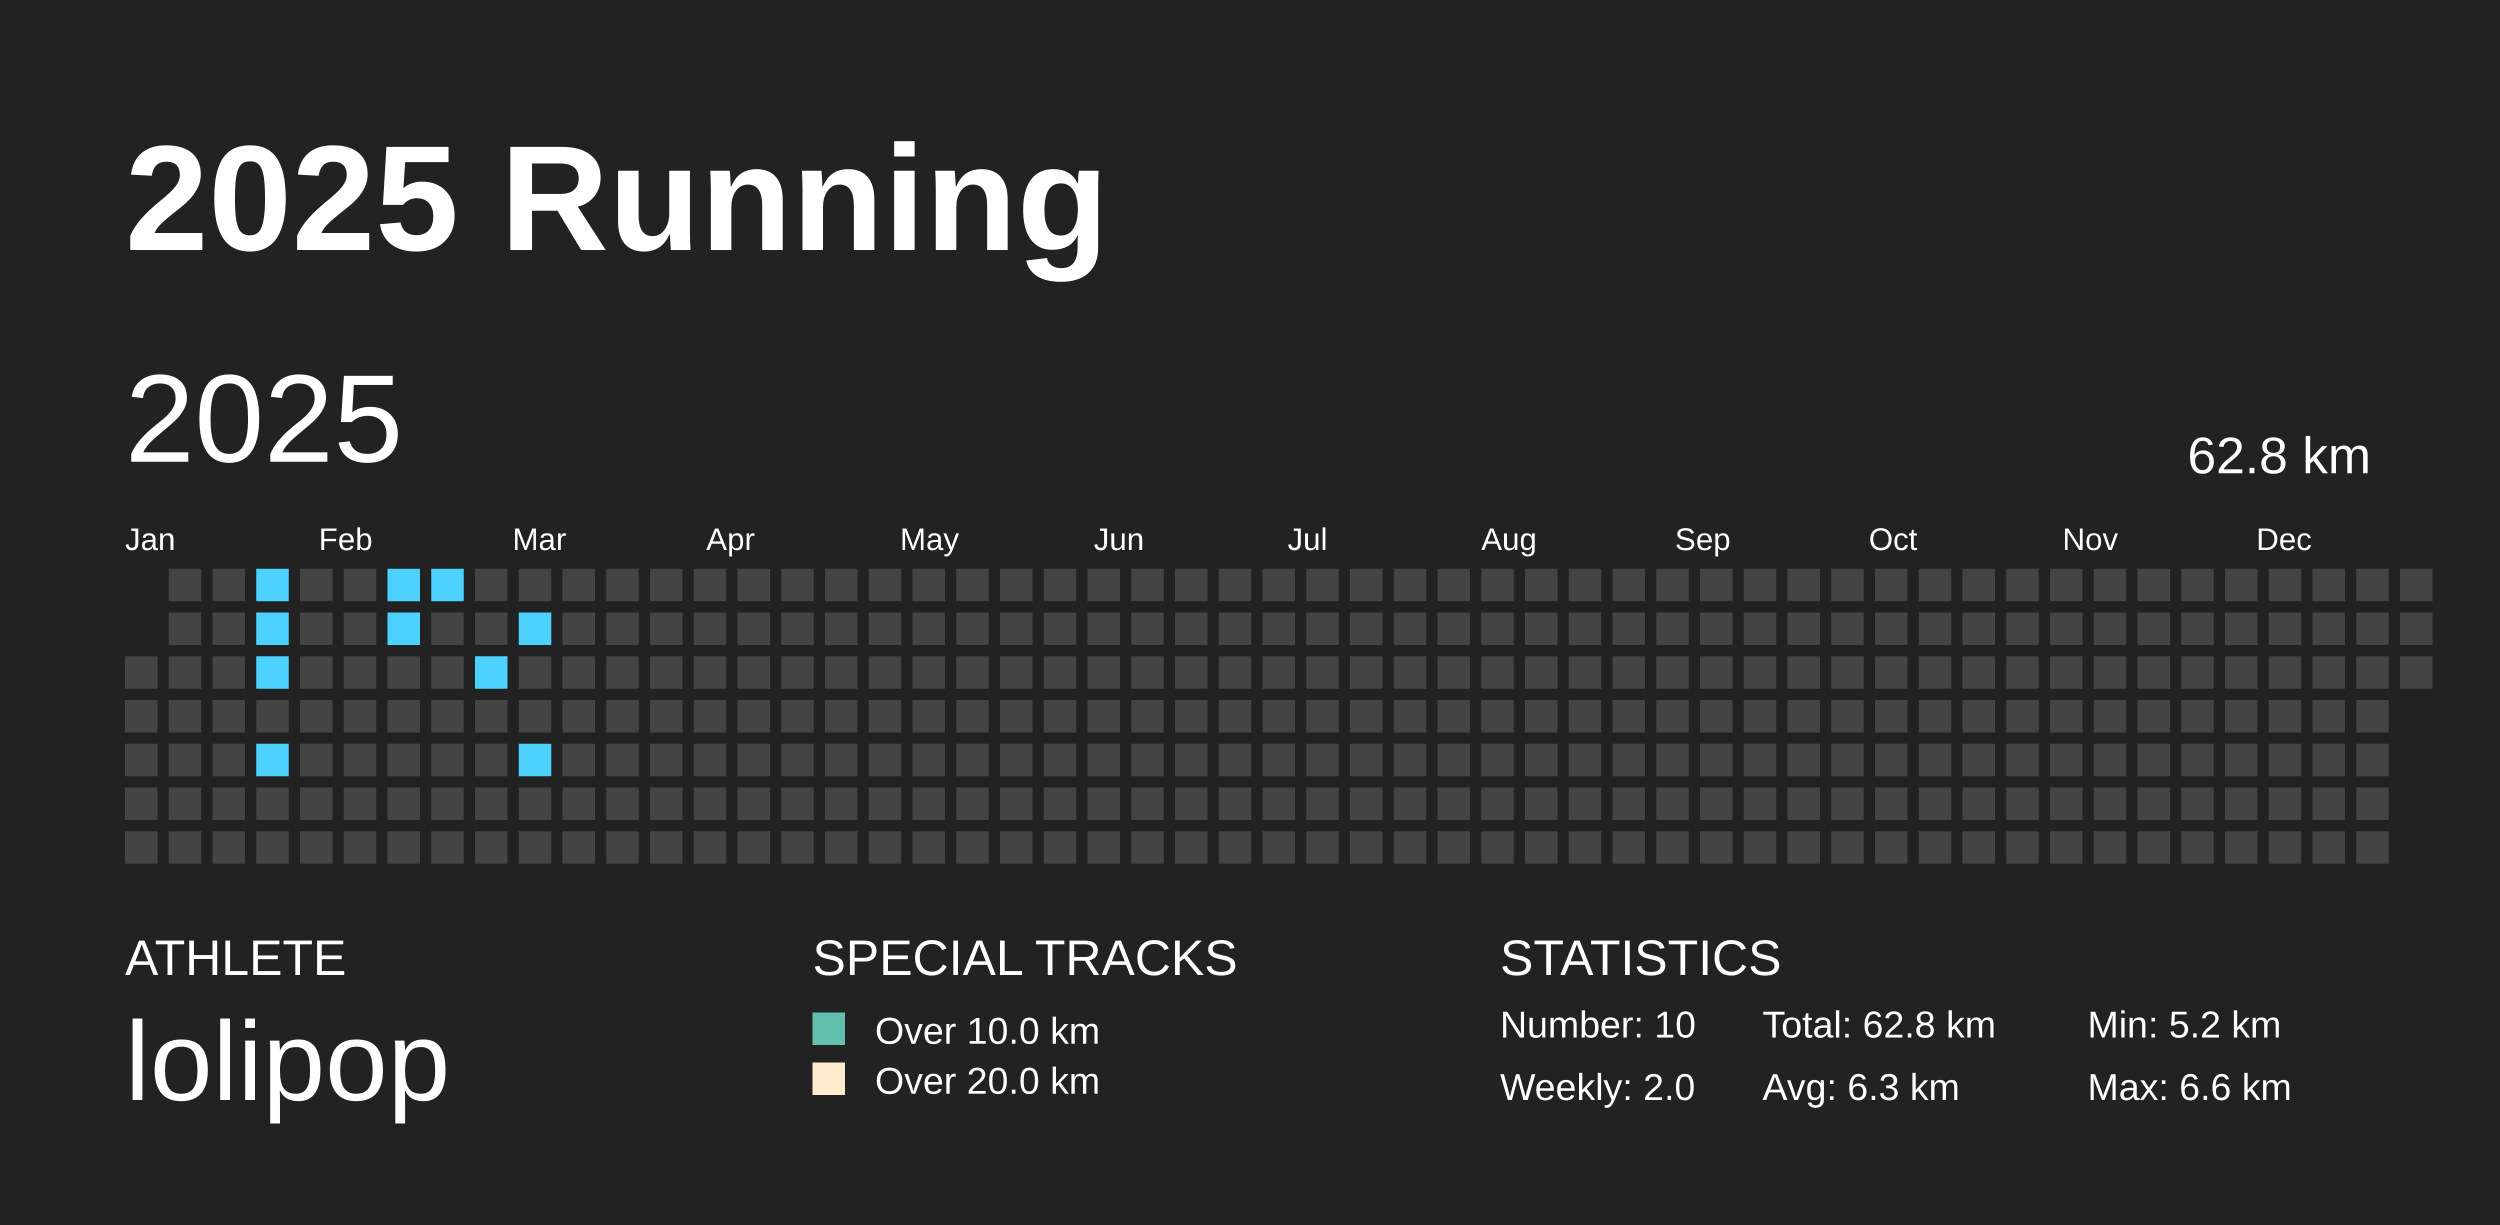
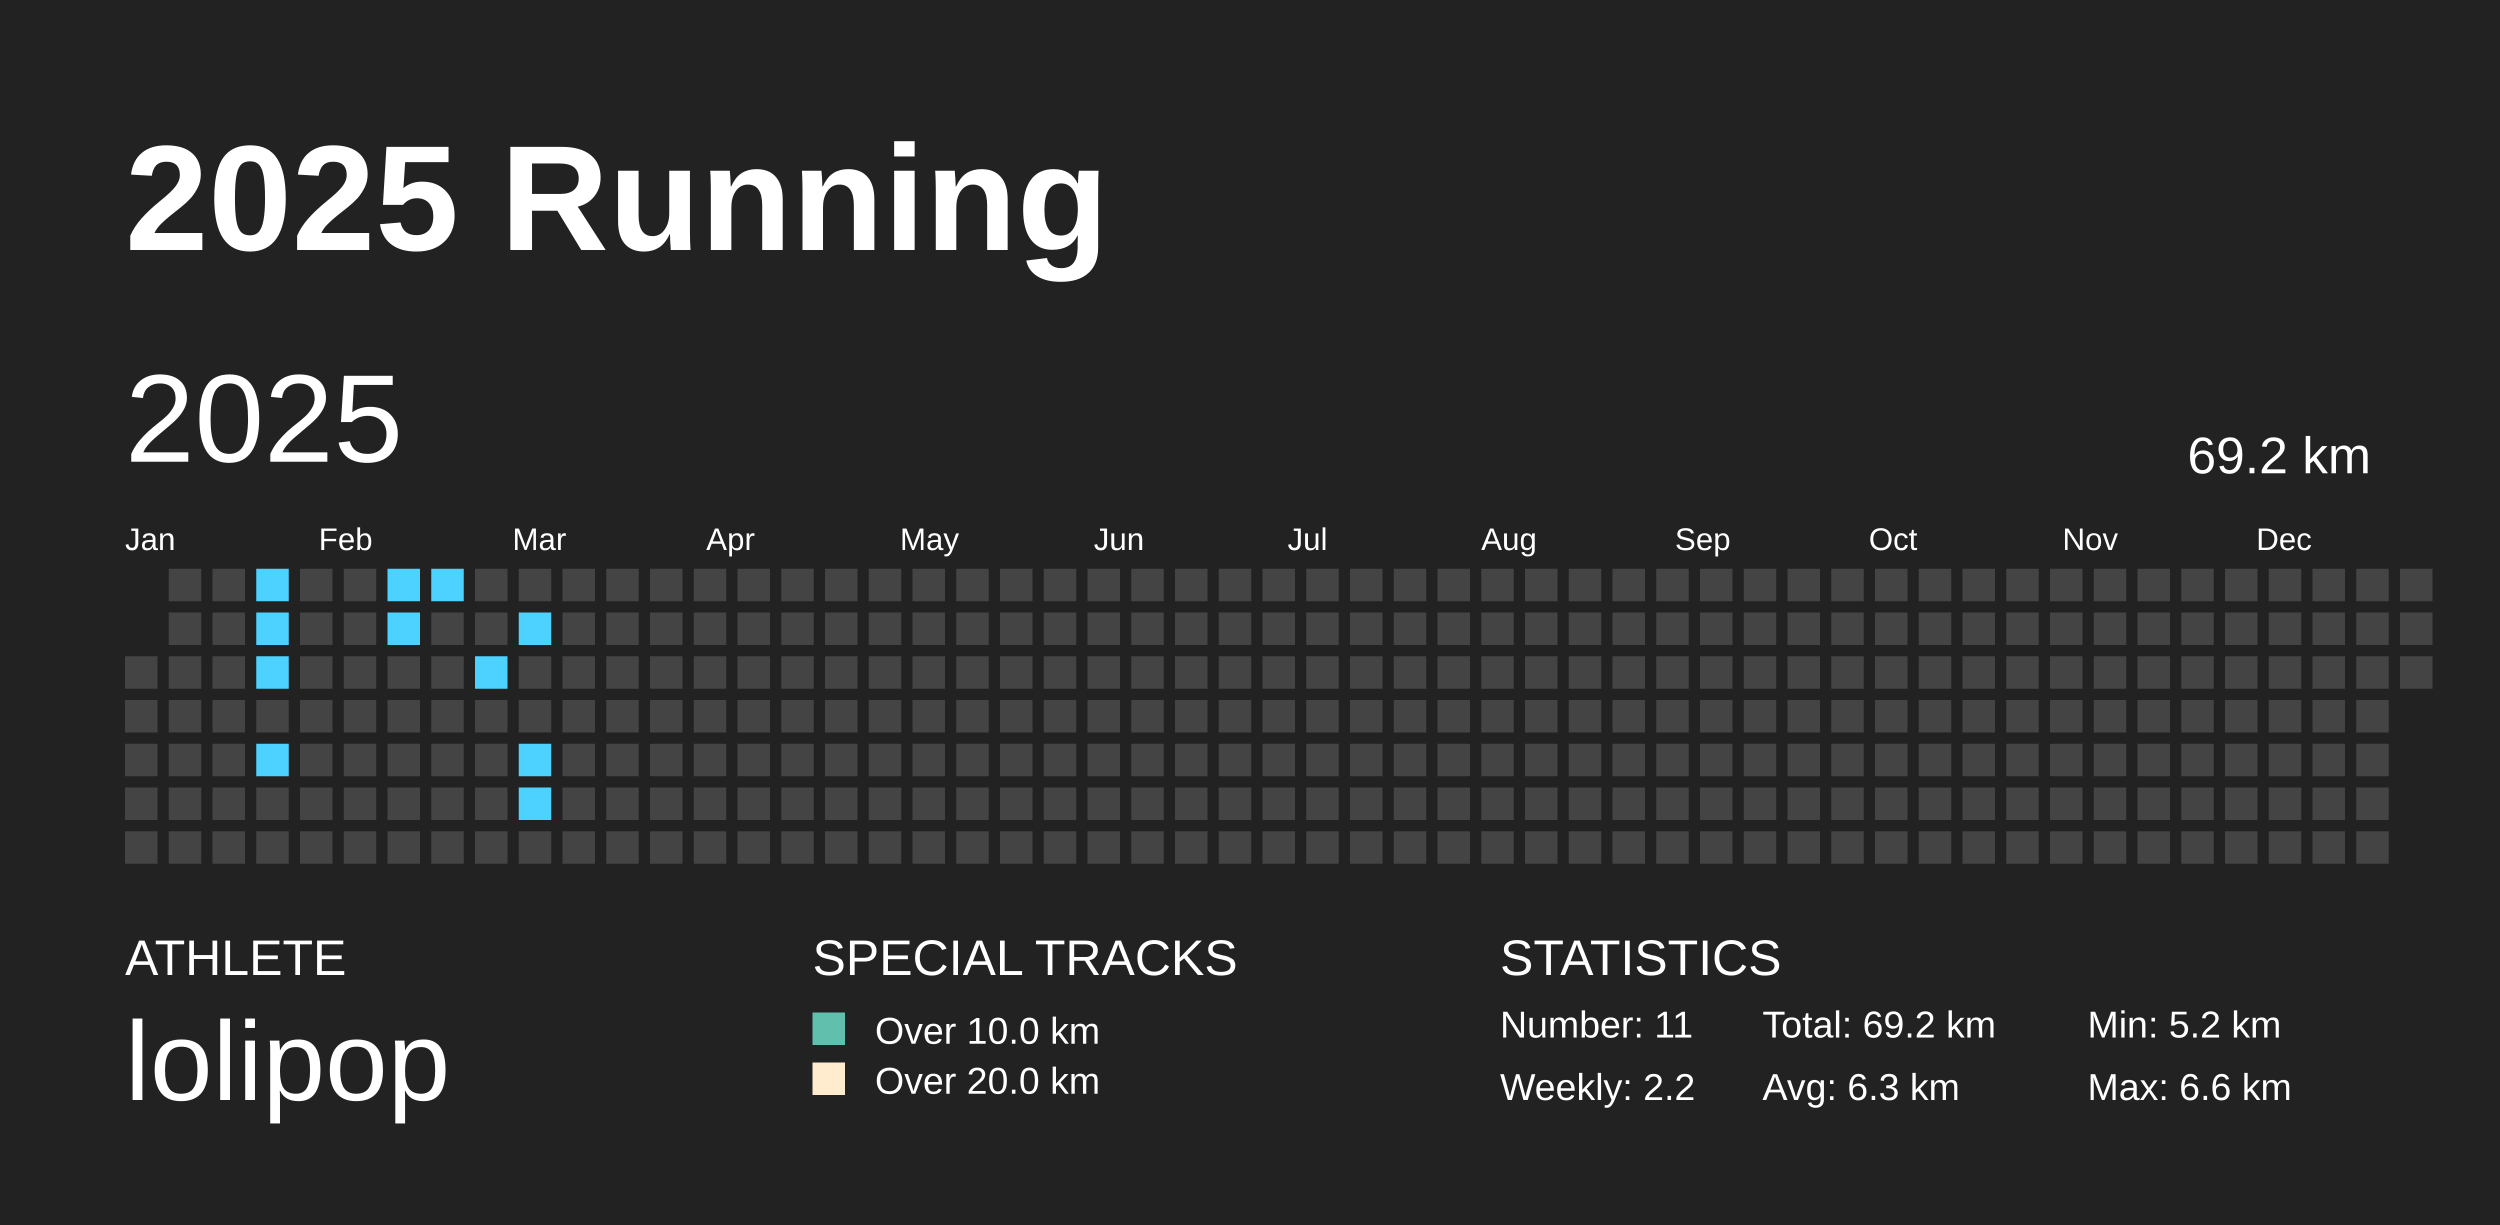
<svg xmlns="http://www.w3.org/2000/svg" baseProfile="full" height="98mm" version="1.1" viewBox="0,0,200,98" width="200mm">
  <defs />
  <rect fill="#222222" height="98" width="200" x="0" y="0" />
  <text fill="#FFFFFF" style="font-size:12px; font-family:Arial; font-weight:bold;" x="10" y="20">2025 Running</text>
  <text fill="#FFFFFF" style="font-size:4px; font-family:Arial" x="10" y="78">ATHLETE</text>
  <text fill="#FFFFFF" style="font-size:9px; font-family:Arial" x="10" y="88">lolipop</text>
  <text fill="#FFFFFF" style="font-size:4px; font-family:Arial" x="65" y="78">SPECIAL TRACKS</text>
  <rect fill="#61bfad" height="2.6" width="2.6" x="65" y="81" />
  <text fill="#FFFFFF" style="font-size:3px; font-family:Arial" x="70" y="83.5">Over 10.0 km</text>
  <rect fill="#ffebcd" height="2.6" width="2.6" x="65" y="85" />
  <text fill="#FFFFFF" style="font-size:3px; font-family:Arial" x="70" y="87.5">Over 20.0 km</text>
  <text fill="#FFFFFF" style="font-size:4px; font-family:Arial" x="120" y="78">STATISTICS</text>
-   <text fill="#FFFFFF" style="font-size:3px; font-family:Arial" x="120" y="83">Number: 10</text>
-   <text fill="#FFFFFF" style="font-size:3px; font-family:Arial" x="120" y="88">Weekly: 2.0</text>
-   <text fill="#FFFFFF" style="font-size:3px; font-family:Arial" x="141" y="83">Total: 62.8 km</text>
+   <text fill="#FFFFFF" style="font-size:3px; font-family:Arial" x="120" y="83">Number: 11</text>
+   <text fill="#FFFFFF" style="font-size:3px; font-family:Arial" x="120" y="88">Weekly: 2.2</text>
+   <text fill="#FFFFFF" style="font-size:3px; font-family:Arial" x="141" y="83">Total: 69.2 km</text>
  <text fill="#FFFFFF" style="font-size:3px; font-family:Arial" x="141" y="88">Avg: 6.3 km</text>
  <text fill="#FFFFFF" style="font-size:3px; font-family:Arial" x="167" y="83">Min: 5.2 km</text>
  <text fill="#FFFFFF" style="font-size:3px; font-family:Arial" x="167" y="88">Max: 6.6 km</text>
  <text dominant-baseline="hanging" fill="#FFFFFF" style="font-size:10.0px; font-family:Arial;" x="10" y="30">2025</text>
-   <text dominant-baseline="hanging" fill="#FFFFFF" style="font-size:4.125px; font-family:Arial;" x="175" y="35">62.8 km</text>
+   <text dominant-baseline="hanging" fill="#FFFFFF" style="font-size:4.125px; font-family:Arial;" x="175" y="35">69.2 km</text>
  <text fill="#FFFFFF" style="font-size:2.5px; font-family:Arial" x="10.0" y="44">Jan</text>
  <text fill="#FFFFFF" style="font-size:2.5px; font-family:Arial" x="25.5" y="44">Feb</text>
  <text fill="#FFFFFF" style="font-size:2.5px; font-family:Arial" x="41.0" y="44">Mar</text>
  <text fill="#FFFFFF" style="font-size:2.5px; font-family:Arial" x="56.5" y="44">Apr</text>
  <text fill="#FFFFFF" style="font-size:2.5px; font-family:Arial" x="72.0" y="44">May</text>
  <text fill="#FFFFFF" style="font-size:2.5px; font-family:Arial" x="87.5" y="44">Jun</text>
  <text fill="#FFFFFF" style="font-size:2.5px; font-family:Arial" x="103.0" y="44">Jul</text>
  <text fill="#FFFFFF" style="font-size:2.5px; font-family:Arial" x="118.5" y="44">Aug</text>
  <text fill="#FFFFFF" style="font-size:2.5px; font-family:Arial" x="134.0" y="44">Sep</text>
  <text fill="#FFFFFF" style="font-size:2.5px; font-family:Arial" x="149.5" y="44">Oct</text>
  <text fill="#FFFFFF" style="font-size:2.5px; font-family:Arial" x="165.0" y="44">Nov</text>
  <text fill="#FFFFFF" style="font-size:2.5px; font-family:Arial" x="180.5" y="44">Dec</text>
  <rect fill="#444444" height="2.6" width="2.6" x="10.0" y="52.5" />
  <rect fill="#444444" height="2.6" width="2.6" x="10.0" y="56.0" />
  <rect fill="#444444" height="2.6" width="2.6" x="10.0" y="59.5" />
  <rect fill="#444444" height="2.6" width="2.6" x="10.0" y="63.0" />
  <rect fill="#444444" height="2.6" width="2.6" x="10.0" y="66.5" />
  <rect fill="#444444" height="2.6" width="2.6" x="13.5" y="45.5" />
  <rect fill="#444444" height="2.6" width="2.6" x="13.5" y="49.0" />
  <rect fill="#444444" height="2.6" width="2.6" x="13.5" y="52.5" />
  <rect fill="#444444" height="2.6" width="2.6" x="13.5" y="56.0" />
  <rect fill="#444444" height="2.6" width="2.6" x="13.5" y="59.5" />
  <rect fill="#444444" height="2.6" width="2.6" x="13.5" y="63.0" />
  <rect fill="#444444" height="2.6" width="2.6" x="13.5" y="66.5" />
  <rect fill="#444444" height="2.6" width="2.6" x="17.0" y="45.5" />
  <rect fill="#444444" height="2.6" width="2.6" x="17.0" y="49.0" />
  <rect fill="#444444" height="2.6" width="2.6" x="17.0" y="52.5" />
  <rect fill="#444444" height="2.6" width="2.6" x="17.0" y="56.0" />
  <rect fill="#444444" height="2.6" width="2.6" x="17.0" y="59.5" />
  <rect fill="#444444" height="2.6" width="2.6" x="17.0" y="63.0" />
  <rect fill="#444444" height="2.6" width="2.6" x="17.0" y="66.5" />
  <rect fill="#4DD2FF" height="2.6" width="2.6" x="20.5" y="45.5" />
  <rect fill="#4DD2FF" height="2.6" width="2.6" x="20.5" y="49.0" />
  <rect fill="#4DD2FF" height="2.6" width="2.6" x="20.5" y="52.5" />
  <rect fill="#444444" height="2.6" width="2.6" x="20.5" y="56.0" />
  <rect fill="#4DD2FF" height="2.6" width="2.6" x="20.5" y="59.5" />
  <rect fill="#444444" height="2.6" width="2.6" x="20.5" y="63.0" />
  <rect fill="#444444" height="2.6" width="2.6" x="20.5" y="66.5" />
  <rect fill="#444444" height="2.6" width="2.6" x="24.0" y="45.5" />
  <rect fill="#444444" height="2.6" width="2.6" x="24.0" y="49.0" />
  <rect fill="#444444" height="2.6" width="2.6" x="24.0" y="52.5" />
  <rect fill="#444444" height="2.6" width="2.6" x="24.0" y="56.0" />
  <rect fill="#444444" height="2.6" width="2.6" x="24.0" y="59.5" />
  <rect fill="#444444" height="2.6" width="2.6" x="24.0" y="63.0" />
  <rect fill="#444444" height="2.6" width="2.6" x="24.0" y="66.5" />
  <rect fill="#444444" height="2.6" width="2.6" x="27.5" y="45.5" />
  <rect fill="#444444" height="2.6" width="2.6" x="27.5" y="49.0" />
  <rect fill="#444444" height="2.6" width="2.6" x="27.5" y="52.5" />
  <rect fill="#444444" height="2.6" width="2.6" x="27.5" y="56.0" />
  <rect fill="#444444" height="2.6" width="2.6" x="27.5" y="59.5" />
  <rect fill="#444444" height="2.6" width="2.6" x="27.5" y="63.0" />
  <rect fill="#444444" height="2.6" width="2.6" x="27.5" y="66.5" />
  <rect fill="#4DD2FF" height="2.6" width="2.6" x="31.0" y="45.5" />
  <rect fill="#4DD2FF" height="2.6" width="2.6" x="31.0" y="49.0" />
  <rect fill="#444444" height="2.6" width="2.6" x="31.0" y="52.5" />
  <rect fill="#444444" height="2.6" width="2.6" x="31.0" y="56.0" />
  <rect fill="#444444" height="2.6" width="2.6" x="31.0" y="59.5" />
  <rect fill="#444444" height="2.6" width="2.6" x="31.0" y="63.0" />
  <rect fill="#444444" height="2.6" width="2.6" x="31.0" y="66.5" />
  <rect fill="#4DD2FF" height="2.6" width="2.6" x="34.5" y="45.5" />
  <rect fill="#444444" height="2.6" width="2.6" x="34.5" y="49.0" />
  <rect fill="#444444" height="2.6" width="2.6" x="34.5" y="52.5" />
  <rect fill="#444444" height="2.6" width="2.6" x="34.5" y="56.0" />
  <rect fill="#444444" height="2.6" width="2.6" x="34.5" y="59.5" />
  <rect fill="#444444" height="2.6" width="2.6" x="34.5" y="63.0" />
  <rect fill="#444444" height="2.6" width="2.6" x="34.5" y="66.5" />
  <rect fill="#444444" height="2.6" width="2.6" x="38.0" y="45.5" />
  <rect fill="#444444" height="2.6" width="2.6" x="38.0" y="49.0" />
  <rect fill="#4DD2FF" height="2.6" width="2.6" x="38.0" y="52.5" />
  <rect fill="#444444" height="2.6" width="2.6" x="38.0" y="56.0" />
  <rect fill="#444444" height="2.6" width="2.6" x="38.0" y="59.5" />
  <rect fill="#444444" height="2.6" width="2.6" x="38.0" y="63.0" />
  <rect fill="#444444" height="2.6" width="2.6" x="38.0" y="66.5" />
  <rect fill="#444444" height="2.6" width="2.6" x="41.5" y="45.5" />
  <rect fill="#4DD2FF" height="2.6" width="2.6" x="41.5" y="49.0" />
  <rect fill="#444444" height="2.6" width="2.6" x="41.5" y="52.5" />
  <rect fill="#444444" height="2.6" width="2.6" x="41.5" y="56.0" />
  <rect fill="#4DD2FF" height="2.6" width="2.6" x="41.5" y="59.5" />
-   <rect fill="#444444" height="2.6" width="2.6" x="41.5" y="63.0" />
+   <rect fill="#4DD2FF" height="2.6" width="2.6" x="41.5" y="63.0" />
  <rect fill="#444444" height="2.6" width="2.6" x="41.5" y="66.5" />
  <rect fill="#444444" height="2.6" width="2.6" x="45.0" y="45.5" />
  <rect fill="#444444" height="2.6" width="2.6" x="45.0" y="49.0" />
  <rect fill="#444444" height="2.6" width="2.6" x="45.0" y="52.5" />
  <rect fill="#444444" height="2.6" width="2.6" x="45.0" y="56.0" />
  <rect fill="#444444" height="2.6" width="2.6" x="45.0" y="59.5" />
  <rect fill="#444444" height="2.6" width="2.6" x="45.0" y="63.0" />
  <rect fill="#444444" height="2.6" width="2.6" x="45.0" y="66.5" />
  <rect fill="#444444" height="2.6" width="2.6" x="48.5" y="45.5" />
  <rect fill="#444444" height="2.6" width="2.6" x="48.5" y="49.0" />
  <rect fill="#444444" height="2.6" width="2.6" x="48.5" y="52.5" />
  <rect fill="#444444" height="2.6" width="2.6" x="48.5" y="56.0" />
  <rect fill="#444444" height="2.6" width="2.6" x="48.5" y="59.5" />
  <rect fill="#444444" height="2.6" width="2.6" x="48.5" y="63.0" />
  <rect fill="#444444" height="2.6" width="2.6" x="48.5" y="66.5" />
  <rect fill="#444444" height="2.6" width="2.6" x="52.0" y="45.5" />
  <rect fill="#444444" height="2.6" width="2.6" x="52.0" y="49.0" />
  <rect fill="#444444" height="2.6" width="2.6" x="52.0" y="52.5" />
  <rect fill="#444444" height="2.6" width="2.6" x="52.0" y="56.0" />
  <rect fill="#444444" height="2.6" width="2.6" x="52.0" y="59.5" />
  <rect fill="#444444" height="2.6" width="2.6" x="52.0" y="63.0" />
  <rect fill="#444444" height="2.6" width="2.6" x="52.0" y="66.5" />
  <rect fill="#444444" height="2.6" width="2.6" x="55.5" y="45.5" />
  <rect fill="#444444" height="2.6" width="2.6" x="55.5" y="49.0" />
  <rect fill="#444444" height="2.6" width="2.6" x="55.5" y="52.5" />
  <rect fill="#444444" height="2.6" width="2.6" x="55.5" y="56.0" />
  <rect fill="#444444" height="2.6" width="2.6" x="55.5" y="59.5" />
  <rect fill="#444444" height="2.6" width="2.6" x="55.5" y="63.0" />
  <rect fill="#444444" height="2.6" width="2.6" x="55.5" y="66.5" />
  <rect fill="#444444" height="2.6" width="2.6" x="59.0" y="45.5" />
  <rect fill="#444444" height="2.6" width="2.6" x="59.0" y="49.0" />
  <rect fill="#444444" height="2.6" width="2.6" x="59.0" y="52.5" />
  <rect fill="#444444" height="2.6" width="2.6" x="59.0" y="56.0" />
  <rect fill="#444444" height="2.6" width="2.6" x="59.0" y="59.5" />
  <rect fill="#444444" height="2.6" width="2.6" x="59.0" y="63.0" />
  <rect fill="#444444" height="2.6" width="2.6" x="59.0" y="66.5" />
  <rect fill="#444444" height="2.6" width="2.6" x="62.5" y="45.5" />
  <rect fill="#444444" height="2.6" width="2.6" x="62.5" y="49.0" />
  <rect fill="#444444" height="2.6" width="2.6" x="62.5" y="52.5" />
  <rect fill="#444444" height="2.6" width="2.6" x="62.5" y="56.0" />
  <rect fill="#444444" height="2.6" width="2.6" x="62.5" y="59.5" />
  <rect fill="#444444" height="2.6" width="2.6" x="62.5" y="63.0" />
  <rect fill="#444444" height="2.6" width="2.6" x="62.5" y="66.5" />
  <rect fill="#444444" height="2.6" width="2.6" x="66.0" y="45.5" />
  <rect fill="#444444" height="2.6" width="2.6" x="66.0" y="49.0" />
  <rect fill="#444444" height="2.6" width="2.6" x="66.0" y="52.5" />
  <rect fill="#444444" height="2.6" width="2.6" x="66.0" y="56.0" />
  <rect fill="#444444" height="2.6" width="2.6" x="66.0" y="59.5" />
  <rect fill="#444444" height="2.6" width="2.6" x="66.0" y="63.0" />
  <rect fill="#444444" height="2.6" width="2.6" x="66.0" y="66.5" />
  <rect fill="#444444" height="2.6" width="2.6" x="69.5" y="45.5" />
  <rect fill="#444444" height="2.6" width="2.6" x="69.5" y="49.0" />
  <rect fill="#444444" height="2.6" width="2.6" x="69.5" y="52.5" />
  <rect fill="#444444" height="2.6" width="2.6" x="69.5" y="56.0" />
  <rect fill="#444444" height="2.6" width="2.6" x="69.5" y="59.5" />
  <rect fill="#444444" height="2.6" width="2.6" x="69.5" y="63.0" />
  <rect fill="#444444" height="2.6" width="2.6" x="69.5" y="66.5" />
  <rect fill="#444444" height="2.6" width="2.6" x="73.0" y="45.5" />
  <rect fill="#444444" height="2.6" width="2.6" x="73.0" y="49.0" />
  <rect fill="#444444" height="2.6" width="2.6" x="73.0" y="52.5" />
  <rect fill="#444444" height="2.6" width="2.6" x="73.0" y="56.0" />
  <rect fill="#444444" height="2.6" width="2.6" x="73.0" y="59.5" />
  <rect fill="#444444" height="2.6" width="2.6" x="73.0" y="63.0" />
  <rect fill="#444444" height="2.6" width="2.6" x="73.0" y="66.5" />
  <rect fill="#444444" height="2.6" width="2.6" x="76.5" y="45.5" />
  <rect fill="#444444" height="2.6" width="2.6" x="76.5" y="49.0" />
  <rect fill="#444444" height="2.6" width="2.6" x="76.5" y="52.5" />
  <rect fill="#444444" height="2.6" width="2.6" x="76.5" y="56.0" />
  <rect fill="#444444" height="2.6" width="2.6" x="76.5" y="59.5" />
  <rect fill="#444444" height="2.6" width="2.6" x="76.5" y="63.0" />
  <rect fill="#444444" height="2.6" width="2.6" x="76.5" y="66.5" />
  <rect fill="#444444" height="2.6" width="2.6" x="80.0" y="45.5" />
  <rect fill="#444444" height="2.6" width="2.6" x="80.0" y="49.0" />
  <rect fill="#444444" height="2.6" width="2.6" x="80.0" y="52.5" />
  <rect fill="#444444" height="2.6" width="2.6" x="80.0" y="56.0" />
  <rect fill="#444444" height="2.6" width="2.6" x="80.0" y="59.5" />
  <rect fill="#444444" height="2.6" width="2.6" x="80.0" y="63.0" />
  <rect fill="#444444" height="2.6" width="2.6" x="80.0" y="66.5" />
  <rect fill="#444444" height="2.6" width="2.6" x="83.5" y="45.5" />
  <rect fill="#444444" height="2.6" width="2.6" x="83.5" y="49.0" />
  <rect fill="#444444" height="2.6" width="2.6" x="83.5" y="52.5" />
  <rect fill="#444444" height="2.6" width="2.6" x="83.5" y="56.0" />
  <rect fill="#444444" height="2.6" width="2.6" x="83.5" y="59.5" />
  <rect fill="#444444" height="2.6" width="2.6" x="83.5" y="63.0" />
  <rect fill="#444444" height="2.6" width="2.6" x="83.5" y="66.5" />
  <rect fill="#444444" height="2.6" width="2.6" x="87.0" y="45.5" />
  <rect fill="#444444" height="2.6" width="2.6" x="87.0" y="49.0" />
  <rect fill="#444444" height="2.6" width="2.6" x="87.0" y="52.5" />
  <rect fill="#444444" height="2.6" width="2.6" x="87.0" y="56.0" />
  <rect fill="#444444" height="2.6" width="2.6" x="87.0" y="59.5" />
  <rect fill="#444444" height="2.6" width="2.6" x="87.0" y="63.0" />
  <rect fill="#444444" height="2.6" width="2.6" x="87.0" y="66.5" />
  <rect fill="#444444" height="2.6" width="2.6" x="90.5" y="45.5" />
  <rect fill="#444444" height="2.6" width="2.6" x="90.5" y="49.0" />
  <rect fill="#444444" height="2.6" width="2.6" x="90.5" y="52.5" />
  <rect fill="#444444" height="2.6" width="2.6" x="90.5" y="56.0" />
  <rect fill="#444444" height="2.6" width="2.6" x="90.5" y="59.5" />
  <rect fill="#444444" height="2.6" width="2.6" x="90.5" y="63.0" />
  <rect fill="#444444" height="2.6" width="2.6" x="90.5" y="66.5" />
  <rect fill="#444444" height="2.6" width="2.6" x="94.0" y="45.5" />
  <rect fill="#444444" height="2.6" width="2.6" x="94.0" y="49.0" />
  <rect fill="#444444" height="2.6" width="2.6" x="94.0" y="52.5" />
  <rect fill="#444444" height="2.6" width="2.6" x="94.0" y="56.0" />
  <rect fill="#444444" height="2.6" width="2.6" x="94.0" y="59.5" />
  <rect fill="#444444" height="2.6" width="2.6" x="94.0" y="63.0" />
  <rect fill="#444444" height="2.6" width="2.6" x="94.0" y="66.5" />
  <rect fill="#444444" height="2.6" width="2.6" x="97.5" y="45.5" />
  <rect fill="#444444" height="2.6" width="2.6" x="97.5" y="49.0" />
  <rect fill="#444444" height="2.6" width="2.6" x="97.5" y="52.5" />
  <rect fill="#444444" height="2.6" width="2.6" x="97.5" y="56.0" />
  <rect fill="#444444" height="2.6" width="2.6" x="97.5" y="59.5" />
  <rect fill="#444444" height="2.6" width="2.6" x="97.5" y="63.0" />
  <rect fill="#444444" height="2.6" width="2.6" x="97.5" y="66.5" />
  <rect fill="#444444" height="2.6" width="2.6" x="101.0" y="45.5" />
  <rect fill="#444444" height="2.6" width="2.6" x="101.0" y="49.0" />
  <rect fill="#444444" height="2.6" width="2.6" x="101.0" y="52.5" />
  <rect fill="#444444" height="2.6" width="2.6" x="101.0" y="56.0" />
  <rect fill="#444444" height="2.6" width="2.6" x="101.0" y="59.5" />
  <rect fill="#444444" height="2.6" width="2.6" x="101.0" y="63.0" />
  <rect fill="#444444" height="2.6" width="2.6" x="101.0" y="66.5" />
  <rect fill="#444444" height="2.6" width="2.6" x="104.5" y="45.5" />
  <rect fill="#444444" height="2.6" width="2.6" x="104.5" y="49.0" />
  <rect fill="#444444" height="2.6" width="2.6" x="104.5" y="52.5" />
  <rect fill="#444444" height="2.6" width="2.6" x="104.5" y="56.0" />
  <rect fill="#444444" height="2.6" width="2.6" x="104.5" y="59.5" />
  <rect fill="#444444" height="2.6" width="2.6" x="104.5" y="63.0" />
  <rect fill="#444444" height="2.6" width="2.6" x="104.5" y="66.5" />
  <rect fill="#444444" height="2.6" width="2.6" x="108.0" y="45.5" />
  <rect fill="#444444" height="2.6" width="2.6" x="108.0" y="49.0" />
  <rect fill="#444444" height="2.6" width="2.6" x="108.0" y="52.5" />
  <rect fill="#444444" height="2.6" width="2.6" x="108.0" y="56.0" />
  <rect fill="#444444" height="2.6" width="2.6" x="108.0" y="59.5" />
  <rect fill="#444444" height="2.6" width="2.6" x="108.0" y="63.0" />
  <rect fill="#444444" height="2.6" width="2.6" x="108.0" y="66.5" />
  <rect fill="#444444" height="2.6" width="2.6" x="111.5" y="45.5" />
  <rect fill="#444444" height="2.6" width="2.6" x="111.5" y="49.0" />
  <rect fill="#444444" height="2.6" width="2.6" x="111.5" y="52.5" />
  <rect fill="#444444" height="2.6" width="2.6" x="111.5" y="56.0" />
  <rect fill="#444444" height="2.6" width="2.6" x="111.5" y="59.5" />
  <rect fill="#444444" height="2.6" width="2.6" x="111.5" y="63.0" />
  <rect fill="#444444" height="2.6" width="2.6" x="111.5" y="66.5" />
  <rect fill="#444444" height="2.6" width="2.6" x="115.0" y="45.5" />
  <rect fill="#444444" height="2.6" width="2.6" x="115.0" y="49.0" />
  <rect fill="#444444" height="2.6" width="2.6" x="115.0" y="52.5" />
  <rect fill="#444444" height="2.6" width="2.6" x="115.0" y="56.0" />
  <rect fill="#444444" height="2.6" width="2.6" x="115.0" y="59.5" />
  <rect fill="#444444" height="2.6" width="2.6" x="115.0" y="63.0" />
  <rect fill="#444444" height="2.6" width="2.6" x="115.0" y="66.5" />
  <rect fill="#444444" height="2.6" width="2.6" x="118.5" y="45.5" />
  <rect fill="#444444" height="2.6" width="2.6" x="118.5" y="49.0" />
  <rect fill="#444444" height="2.6" width="2.6" x="118.5" y="52.5" />
  <rect fill="#444444" height="2.6" width="2.6" x="118.5" y="56.0" />
  <rect fill="#444444" height="2.6" width="2.6" x="118.5" y="59.5" />
  <rect fill="#444444" height="2.6" width="2.6" x="118.5" y="63.0" />
  <rect fill="#444444" height="2.6" width="2.6" x="118.5" y="66.5" />
  <rect fill="#444444" height="2.6" width="2.6" x="122.0" y="45.5" />
  <rect fill="#444444" height="2.6" width="2.6" x="122.0" y="49.0" />
  <rect fill="#444444" height="2.6" width="2.6" x="122.0" y="52.5" />
  <rect fill="#444444" height="2.6" width="2.6" x="122.0" y="56.0" />
  <rect fill="#444444" height="2.6" width="2.6" x="122.0" y="59.5" />
  <rect fill="#444444" height="2.6" width="2.6" x="122.0" y="63.0" />
  <rect fill="#444444" height="2.6" width="2.6" x="122.0" y="66.5" />
  <rect fill="#444444" height="2.6" width="2.6" x="125.5" y="45.5" />
  <rect fill="#444444" height="2.6" width="2.6" x="125.5" y="49.0" />
  <rect fill="#444444" height="2.6" width="2.6" x="125.5" y="52.5" />
  <rect fill="#444444" height="2.6" width="2.6" x="125.5" y="56.0" />
  <rect fill="#444444" height="2.6" width="2.6" x="125.5" y="59.5" />
  <rect fill="#444444" height="2.6" width="2.6" x="125.5" y="63.0" />
  <rect fill="#444444" height="2.6" width="2.6" x="125.5" y="66.5" />
  <rect fill="#444444" height="2.6" width="2.6" x="129.0" y="45.5" />
  <rect fill="#444444" height="2.6" width="2.6" x="129.0" y="49.0" />
  <rect fill="#444444" height="2.6" width="2.6" x="129.0" y="52.5" />
  <rect fill="#444444" height="2.6" width="2.6" x="129.0" y="56.0" />
  <rect fill="#444444" height="2.6" width="2.6" x="129.0" y="59.5" />
  <rect fill="#444444" height="2.6" width="2.6" x="129.0" y="63.0" />
  <rect fill="#444444" height="2.6" width="2.6" x="129.0" y="66.5" />
  <rect fill="#444444" height="2.6" width="2.6" x="132.5" y="45.5" />
  <rect fill="#444444" height="2.6" width="2.6" x="132.5" y="49.0" />
  <rect fill="#444444" height="2.6" width="2.6" x="132.5" y="52.5" />
  <rect fill="#444444" height="2.6" width="2.6" x="132.5" y="56.0" />
  <rect fill="#444444" height="2.6" width="2.6" x="132.5" y="59.5" />
  <rect fill="#444444" height="2.6" width="2.6" x="132.5" y="63.0" />
  <rect fill="#444444" height="2.6" width="2.6" x="132.5" y="66.5" />
  <rect fill="#444444" height="2.6" width="2.6" x="136.0" y="45.5" />
  <rect fill="#444444" height="2.6" width="2.6" x="136.0" y="49.0" />
  <rect fill="#444444" height="2.6" width="2.6" x="136.0" y="52.5" />
  <rect fill="#444444" height="2.6" width="2.6" x="136.0" y="56.0" />
  <rect fill="#444444" height="2.6" width="2.6" x="136.0" y="59.5" />
  <rect fill="#444444" height="2.6" width="2.6" x="136.0" y="63.0" />
  <rect fill="#444444" height="2.6" width="2.6" x="136.0" y="66.5" />
  <rect fill="#444444" height="2.6" width="2.6" x="139.5" y="45.5" />
  <rect fill="#444444" height="2.6" width="2.6" x="139.5" y="49.0" />
  <rect fill="#444444" height="2.6" width="2.6" x="139.5" y="52.5" />
  <rect fill="#444444" height="2.6" width="2.6" x="139.5" y="56.0" />
  <rect fill="#444444" height="2.6" width="2.6" x="139.5" y="59.5" />
  <rect fill="#444444" height="2.6" width="2.6" x="139.5" y="63.0" />
  <rect fill="#444444" height="2.6" width="2.6" x="139.5" y="66.5" />
  <rect fill="#444444" height="2.6" width="2.6" x="143.0" y="45.5" />
  <rect fill="#444444" height="2.6" width="2.6" x="143.0" y="49.0" />
  <rect fill="#444444" height="2.6" width="2.6" x="143.0" y="52.5" />
  <rect fill="#444444" height="2.6" width="2.6" x="143.0" y="56.0" />
  <rect fill="#444444" height="2.6" width="2.6" x="143.0" y="59.5" />
  <rect fill="#444444" height="2.6" width="2.6" x="143.0" y="63.0" />
  <rect fill="#444444" height="2.6" width="2.6" x="143.0" y="66.5" />
  <rect fill="#444444" height="2.6" width="2.6" x="146.5" y="45.5" />
  <rect fill="#444444" height="2.6" width="2.6" x="146.5" y="49.0" />
  <rect fill="#444444" height="2.6" width="2.6" x="146.5" y="52.5" />
  <rect fill="#444444" height="2.6" width="2.6" x="146.5" y="56.0" />
  <rect fill="#444444" height="2.6" width="2.6" x="146.5" y="59.5" />
  <rect fill="#444444" height="2.6" width="2.6" x="146.5" y="63.0" />
  <rect fill="#444444" height="2.6" width="2.6" x="146.5" y="66.5" />
  <rect fill="#444444" height="2.6" width="2.6" x="150.0" y="45.5" />
  <rect fill="#444444" height="2.6" width="2.6" x="150.0" y="49.0" />
  <rect fill="#444444" height="2.6" width="2.6" x="150.0" y="52.5" />
  <rect fill="#444444" height="2.6" width="2.6" x="150.0" y="56.0" />
  <rect fill="#444444" height="2.6" width="2.6" x="150.0" y="59.5" />
  <rect fill="#444444" height="2.6" width="2.6" x="150.0" y="63.0" />
  <rect fill="#444444" height="2.6" width="2.6" x="150.0" y="66.5" />
  <rect fill="#444444" height="2.6" width="2.6" x="153.5" y="45.5" />
  <rect fill="#444444" height="2.6" width="2.6" x="153.5" y="49.0" />
  <rect fill="#444444" height="2.6" width="2.6" x="153.5" y="52.5" />
  <rect fill="#444444" height="2.6" width="2.6" x="153.5" y="56.0" />
  <rect fill="#444444" height="2.6" width="2.6" x="153.5" y="59.5" />
  <rect fill="#444444" height="2.6" width="2.6" x="153.5" y="63.0" />
  <rect fill="#444444" height="2.6" width="2.6" x="153.5" y="66.5" />
  <rect fill="#444444" height="2.6" width="2.6" x="157.0" y="45.5" />
  <rect fill="#444444" height="2.6" width="2.6" x="157.0" y="49.0" />
  <rect fill="#444444" height="2.6" width="2.6" x="157.0" y="52.5" />
  <rect fill="#444444" height="2.6" width="2.6" x="157.0" y="56.0" />
  <rect fill="#444444" height="2.6" width="2.6" x="157.0" y="59.5" />
  <rect fill="#444444" height="2.6" width="2.6" x="157.0" y="63.0" />
  <rect fill="#444444" height="2.6" width="2.6" x="157.0" y="66.5" />
  <rect fill="#444444" height="2.6" width="2.6" x="160.5" y="45.5" />
  <rect fill="#444444" height="2.6" width="2.6" x="160.5" y="49.0" />
  <rect fill="#444444" height="2.6" width="2.6" x="160.5" y="52.5" />
  <rect fill="#444444" height="2.6" width="2.6" x="160.5" y="56.0" />
  <rect fill="#444444" height="2.6" width="2.6" x="160.5" y="59.5" />
  <rect fill="#444444" height="2.6" width="2.6" x="160.5" y="63.0" />
  <rect fill="#444444" height="2.6" width="2.6" x="160.5" y="66.5" />
  <rect fill="#444444" height="2.6" width="2.6" x="164.0" y="45.5" />
  <rect fill="#444444" height="2.6" width="2.6" x="164.0" y="49.0" />
  <rect fill="#444444" height="2.6" width="2.6" x="164.0" y="52.5" />
  <rect fill="#444444" height="2.6" width="2.6" x="164.0" y="56.0" />
  <rect fill="#444444" height="2.6" width="2.6" x="164.0" y="59.5" />
  <rect fill="#444444" height="2.6" width="2.6" x="164.0" y="63.0" />
  <rect fill="#444444" height="2.6" width="2.6" x="164.0" y="66.5" />
  <rect fill="#444444" height="2.6" width="2.6" x="167.5" y="45.5" />
  <rect fill="#444444" height="2.6" width="2.6" x="167.5" y="49.0" />
  <rect fill="#444444" height="2.6" width="2.6" x="167.5" y="52.5" />
  <rect fill="#444444" height="2.6" width="2.6" x="167.5" y="56.0" />
  <rect fill="#444444" height="2.6" width="2.6" x="167.5" y="59.5" />
  <rect fill="#444444" height="2.6" width="2.6" x="167.5" y="63.0" />
  <rect fill="#444444" height="2.6" width="2.6" x="167.5" y="66.5" />
  <rect fill="#444444" height="2.6" width="2.6" x="171.0" y="45.5" />
  <rect fill="#444444" height="2.6" width="2.6" x="171.0" y="49.0" />
  <rect fill="#444444" height="2.6" width="2.6" x="171.0" y="52.5" />
  <rect fill="#444444" height="2.6" width="2.6" x="171.0" y="56.0" />
  <rect fill="#444444" height="2.6" width="2.6" x="171.0" y="59.5" />
  <rect fill="#444444" height="2.6" width="2.6" x="171.0" y="63.0" />
  <rect fill="#444444" height="2.6" width="2.6" x="171.0" y="66.5" />
  <rect fill="#444444" height="2.6" width="2.6" x="174.5" y="45.5" />
  <rect fill="#444444" height="2.6" width="2.6" x="174.5" y="49.0" />
  <rect fill="#444444" height="2.6" width="2.6" x="174.5" y="52.5" />
  <rect fill="#444444" height="2.6" width="2.6" x="174.5" y="56.0" />
  <rect fill="#444444" height="2.6" width="2.6" x="174.5" y="59.5" />
  <rect fill="#444444" height="2.6" width="2.6" x="174.5" y="63.0" />
  <rect fill="#444444" height="2.6" width="2.6" x="174.5" y="66.5" />
  <rect fill="#444444" height="2.6" width="2.6" x="178.0" y="45.5" />
  <rect fill="#444444" height="2.6" width="2.6" x="178.0" y="49.0" />
  <rect fill="#444444" height="2.6" width="2.6" x="178.0" y="52.5" />
  <rect fill="#444444" height="2.6" width="2.6" x="178.0" y="56.0" />
  <rect fill="#444444" height="2.6" width="2.6" x="178.0" y="59.5" />
  <rect fill="#444444" height="2.6" width="2.6" x="178.0" y="63.0" />
  <rect fill="#444444" height="2.6" width="2.6" x="178.0" y="66.5" />
  <rect fill="#444444" height="2.6" width="2.6" x="181.5" y="45.5" />
  <rect fill="#444444" height="2.6" width="2.6" x="181.5" y="49.0" />
  <rect fill="#444444" height="2.6" width="2.6" x="181.5" y="52.5" />
  <rect fill="#444444" height="2.6" width="2.6" x="181.5" y="56.0" />
  <rect fill="#444444" height="2.6" width="2.6" x="181.5" y="59.5" />
  <rect fill="#444444" height="2.6" width="2.6" x="181.5" y="63.0" />
  <rect fill="#444444" height="2.6" width="2.6" x="181.5" y="66.5" />
  <rect fill="#444444" height="2.6" width="2.6" x="185.0" y="45.5" />
  <rect fill="#444444" height="2.6" width="2.6" x="185.0" y="49.0" />
  <rect fill="#444444" height="2.6" width="2.6" x="185.0" y="52.5" />
  <rect fill="#444444" height="2.6" width="2.6" x="185.0" y="56.0" />
  <rect fill="#444444" height="2.6" width="2.6" x="185.0" y="59.5" />
  <rect fill="#444444" height="2.6" width="2.6" x="185.0" y="63.0" />
  <rect fill="#444444" height="2.6" width="2.6" x="185.0" y="66.5" />
  <rect fill="#444444" height="2.6" width="2.6" x="188.5" y="45.5" />
  <rect fill="#444444" height="2.6" width="2.6" x="188.5" y="49.0" />
  <rect fill="#444444" height="2.6" width="2.6" x="188.5" y="52.5" />
  <rect fill="#444444" height="2.6" width="2.6" x="188.5" y="56.0" />
  <rect fill="#444444" height="2.6" width="2.6" x="188.5" y="59.5" />
  <rect fill="#444444" height="2.6" width="2.6" x="188.5" y="63.0" />
  <rect fill="#444444" height="2.6" width="2.6" x="188.5" y="66.5" />
  <rect fill="#444444" height="2.6" width="2.6" x="192.0" y="45.5" />
  <rect fill="#444444" height="2.6" width="2.6" x="192.0" y="49.0" />
  <rect fill="#444444" height="2.6" width="2.6" x="192.0" y="52.5" />
</svg>
